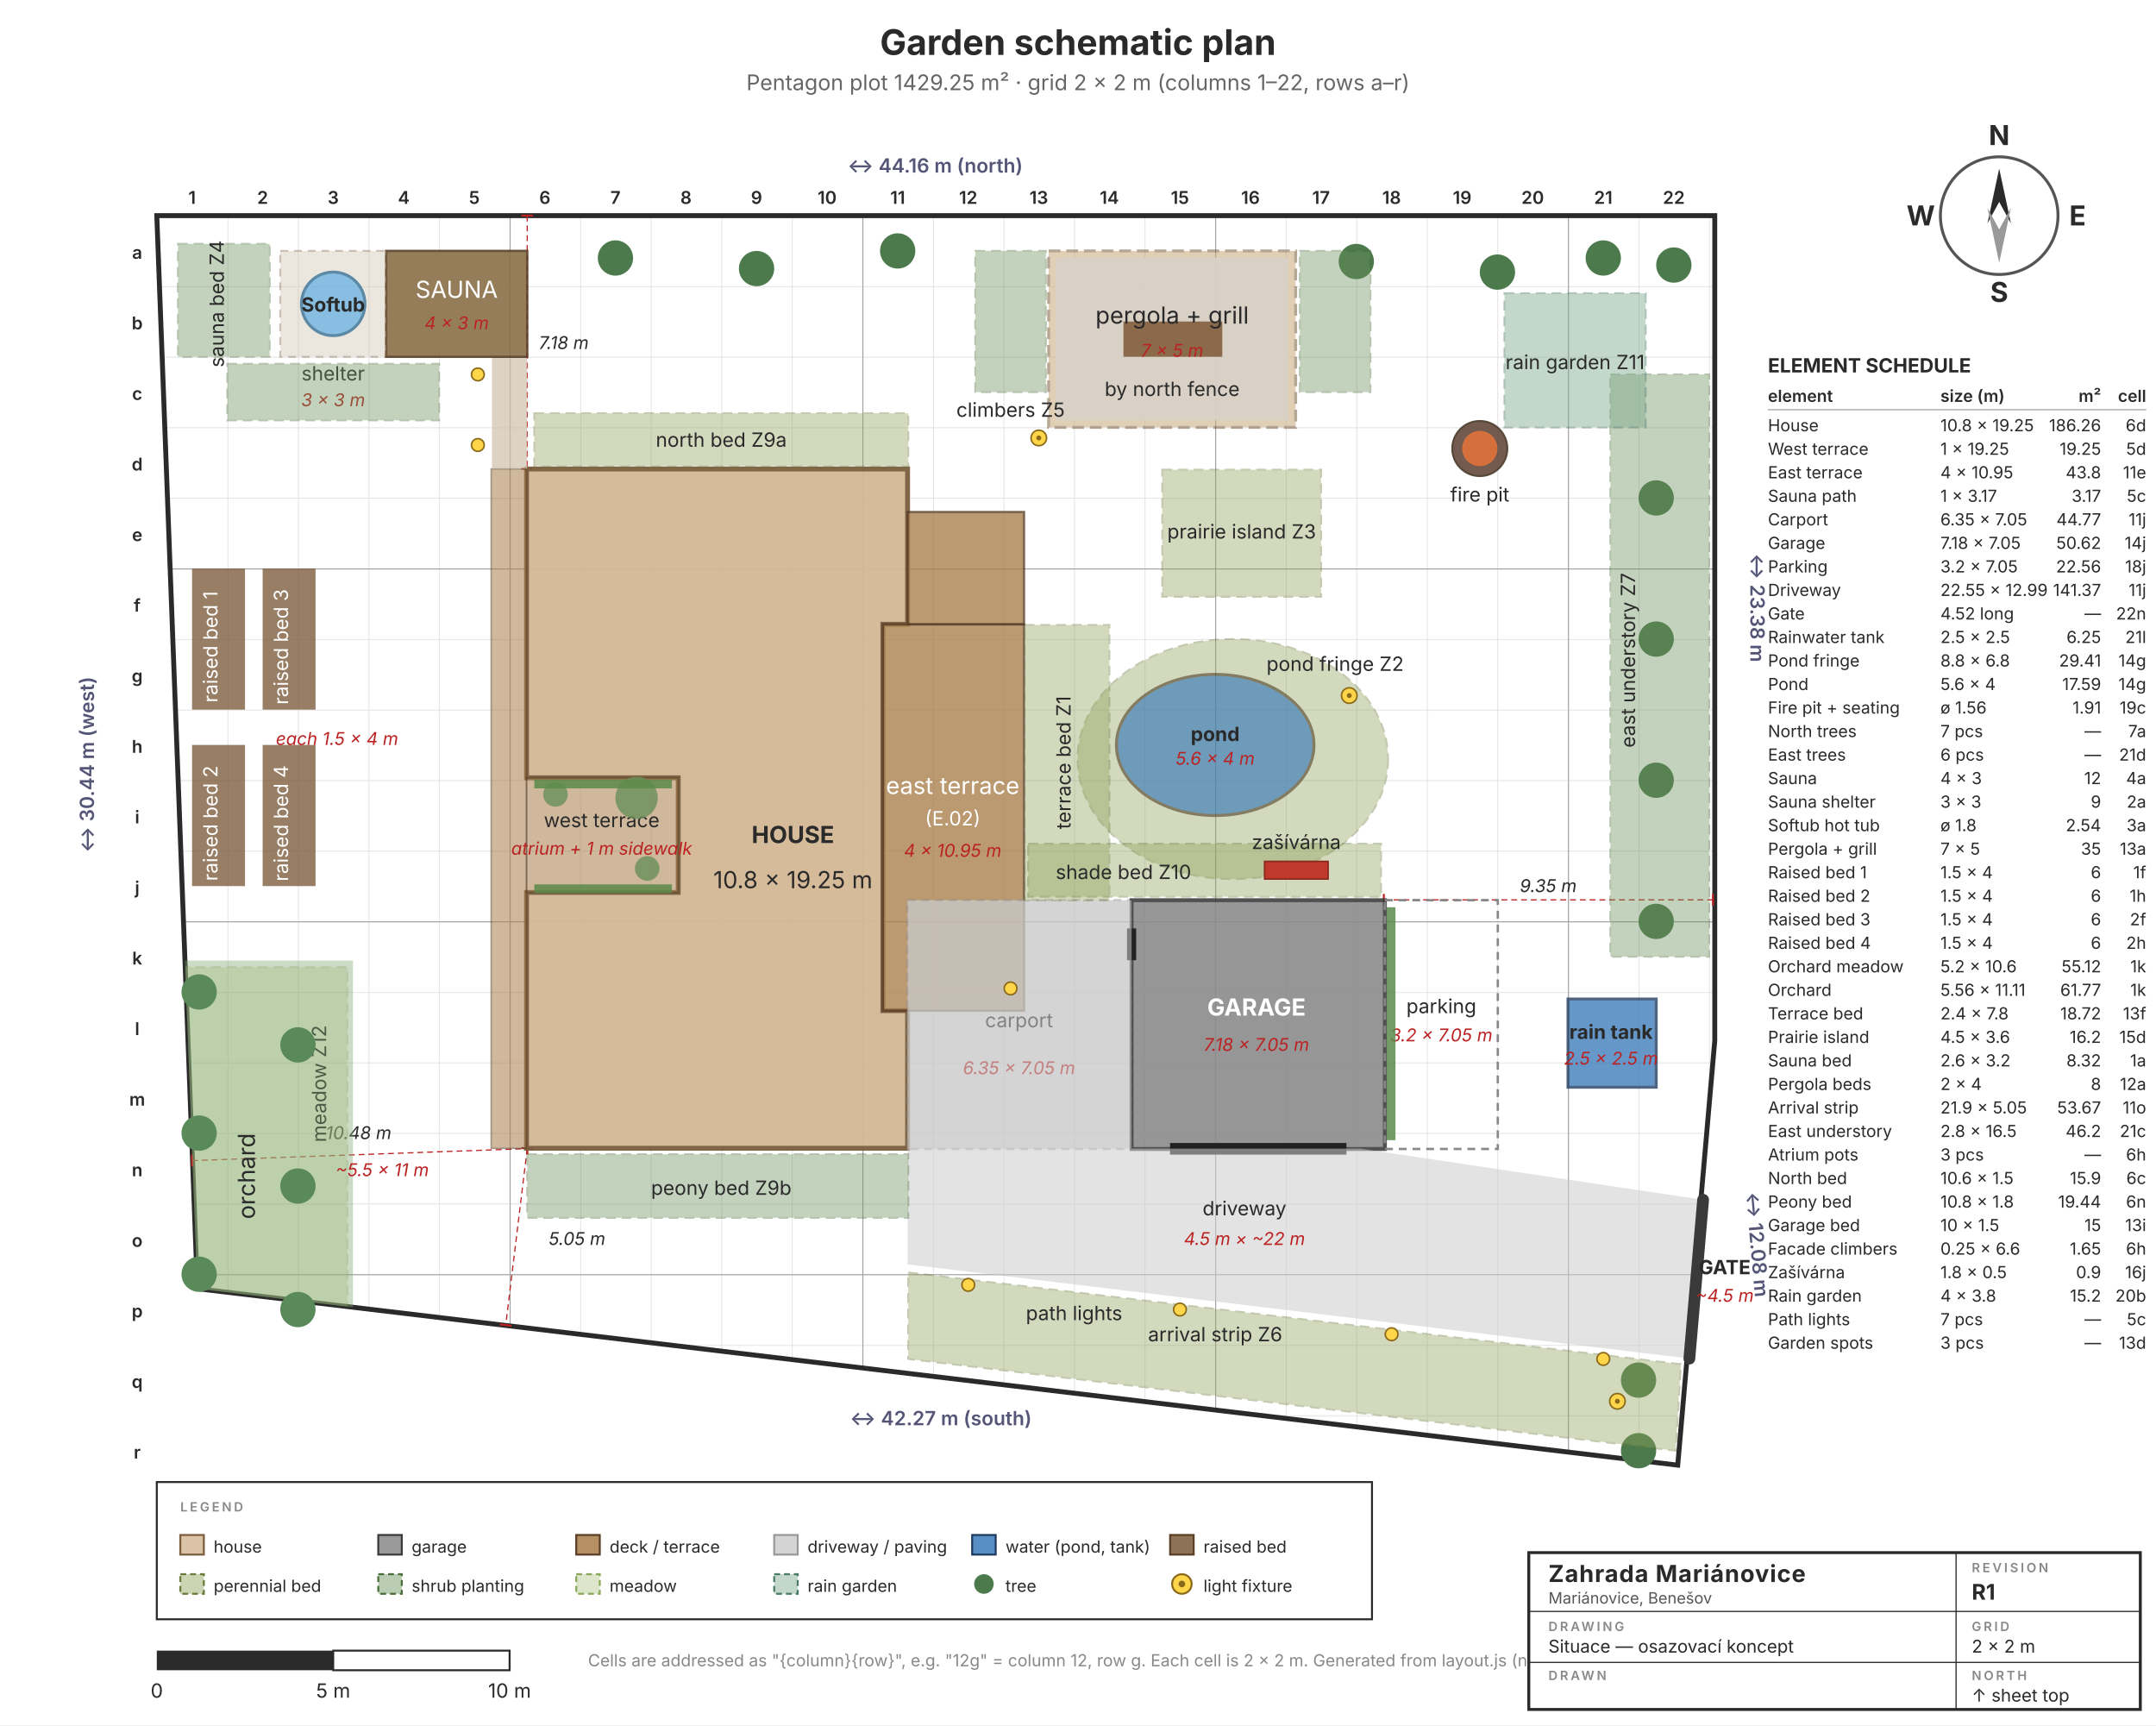
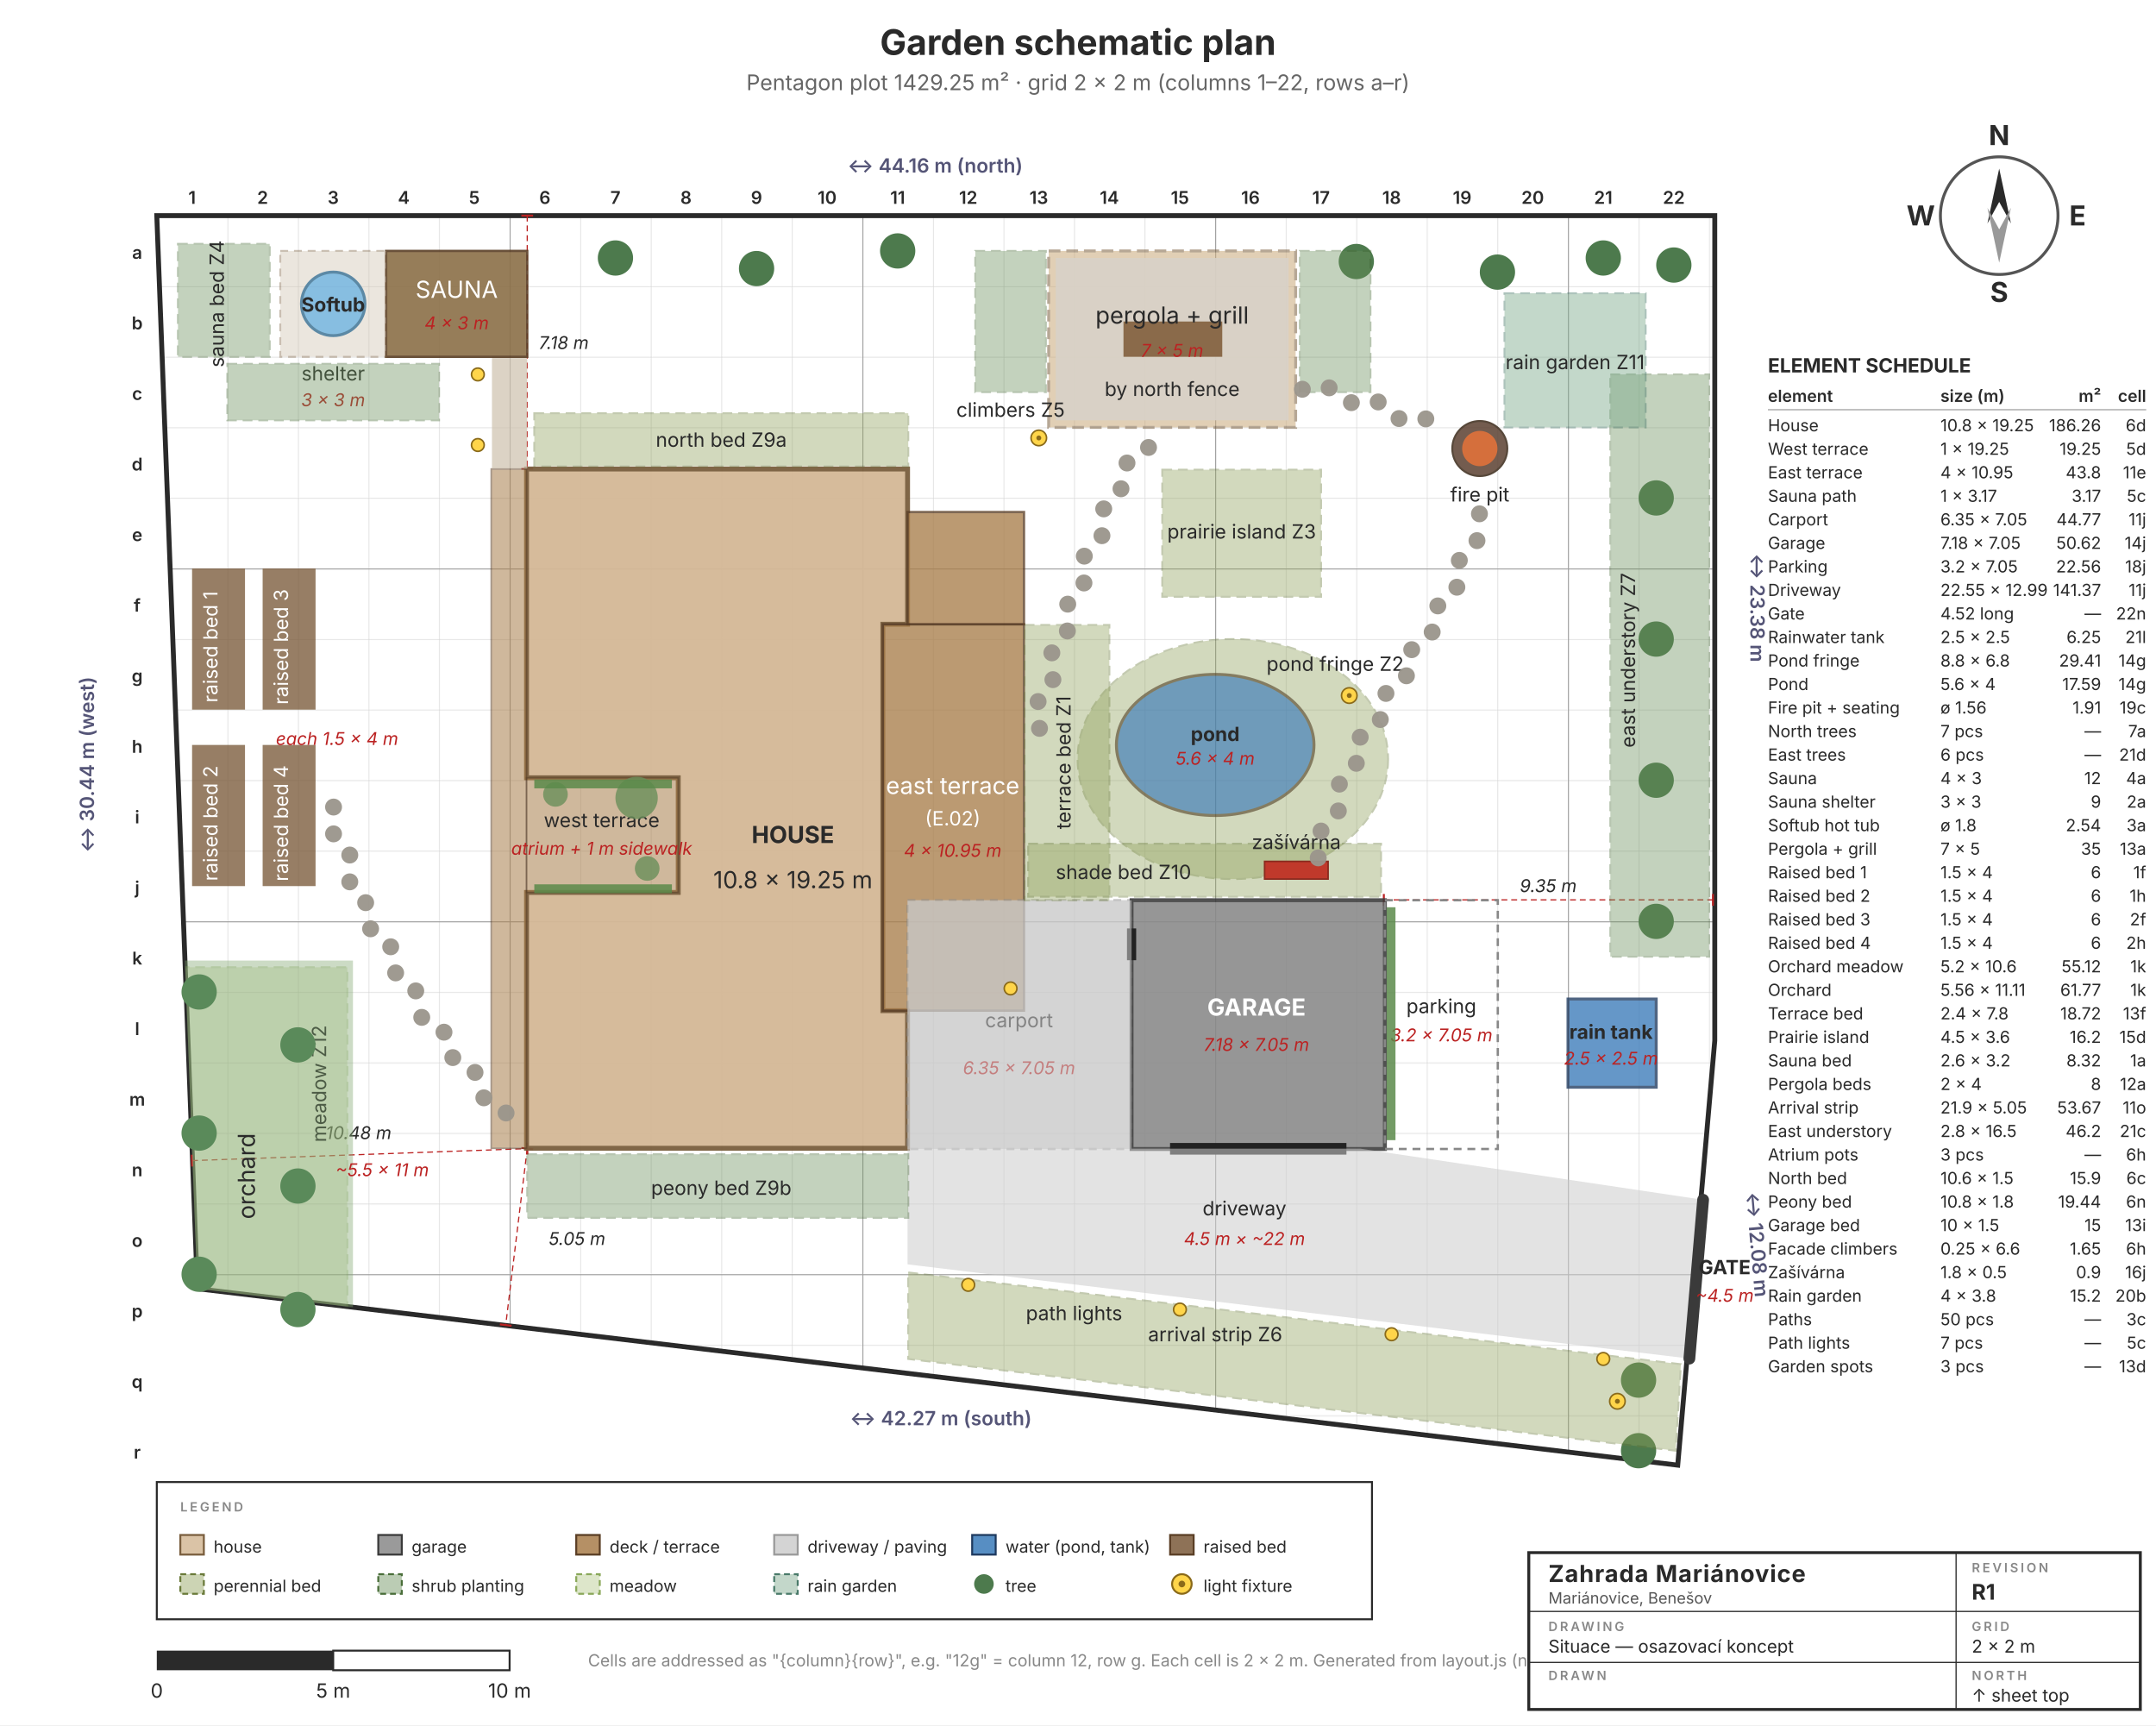
<svg xmlns="http://www.w3.org/2000/svg" viewBox="0 0 1100 880" font-family="-apple-system, BlinkMacSystemFont, sans-serif">
  <defs>
    <pattern id="cellgrid" width="36" height="36" patternUnits="userSpaceOnUse">
      <path d="M 36 0 L 0 0 0 36" fill="none" stroke="#d8d8d8" stroke-width="0.6" />
    </pattern>
    <pattern id="majorgrid" x="0" y="0" width="180" height="180" patternUnits="userSpaceOnUse">
      <rect width="180" height="180" fill="url(#cellgrid)" />
      <path d="M 180 0 L 0 0 0 180" fill="none" stroke="#a0a0a0" stroke-width="1" />
    </pattern>
    <clipPath id="plotShape">
      <polygon points="0,0 794.88,0 794.88,420.84 775.98,637.38 20.7,547.38" />
    </clipPath>
  </defs>
  <style>
    text { font-family: -apple-system, sans-serif; fill: #2a2a2a; }
    .title { font-size: 18px; font-weight: 700; text-anchor: middle; }
    .subtitle { font-size: 11px; fill: #666; text-anchor: middle; }
    .lbl { font-size: 12px; text-anchor: middle; }
    .lbl-w { font-size: 12px; text-anchor: middle; fill: white; }
    .lbl-sm { font-size: 10px; text-anchor: middle; }
    .lbl-sm-w { font-size: 10px; text-anchor: middle; fill: white; }
    .compass { font-size: 14px; font-weight: 700; text-anchor: middle; }
    .strana { font-size: 10px; fill: #557; font-weight: 600; text-anchor: middle; }
    .dim { font-size: 9px; fill: #b22; text-anchor: middle; font-style: italic; }
    .axis { font-size: 9px; fill: #555; text-anchor: middle; font-weight: 600; }
    .tb-proj { font-size: 12px; font-weight: 700; letter-spacing: 0.4px; }
    .tb-sub { font-size: 8px; fill: #555; }
    .tb-lbl { font-size: 6.5px; fill: #888; font-weight: 600; letter-spacing: 1.2px; }
    .tb-val { font-size: 9px; }
    .tb-rev { font-size: 11px; font-weight: 700; }
    .leg { font-size: 8.5px; }
    .note { font-size: 8.5px; fill: #888; }
  </style>
  <rect x="0" y="0" width="1100" height="880" fill="white" />
  <text x="550" y="28" class="title">Garden schematic plan</text>
  <text x="550" y="46" class="subtitle">Pentagon plot 1429.25 m² · grid 2 × 2 m (columns 1–22, rows a–r)</text>
  <g transform="translate(80, 110)">
    <g clip-path="url(#plotShape)">
      <rect x="-50" y="-10" width="900" height="700" fill="url(#majorgrid)" />
    </g>
    <polygon points="0,0 794.88,0 794.88,420.84 775.98,637.38 20.7,547.38" fill="none" stroke="#2a2a2a" stroke-width="2.5" />
    <g class="axis-labels" font-size="9" fill="#555" text-anchor="middle" font-weight="600">
      <text x="18" y="-6">1</text>
      <text x="54" y="-6">2</text>
      <text x="90" y="-6">3</text>
      <text x="126" y="-6">4</text>
      <text x="162" y="-6">5</text>
      <text x="198" y="-6">6</text>
      <text x="234" y="-6">7</text>
      <text x="270" y="-6">8</text>
      <text x="306" y="-6">9</text>
      <text x="342" y="-6">10</text>
      <text x="378" y="-6">11</text>
      <text x="414" y="-6">12</text>
      <text x="450" y="-6">13</text>
      <text x="486" y="-6">14</text>
      <text x="522" y="-6">15</text>
      <text x="558" y="-6">16</text>
      <text x="594" y="-6">17</text>
      <text x="630" y="-6">18</text>
      <text x="666" y="-6">19</text>
      <text x="702" y="-6">20</text>
      <text x="738" y="-6">21</text>
      <text x="774" y="-6">22</text>
    </g>
    <g class="axis-labels" font-size="9" fill="#555" text-anchor="middle" font-weight="600">
      <text x="-10" y="22">a</text>
      <text x="-10" y="58">b</text>
      <text x="-10" y="94">c</text>
      <text x="-10" y="130">d</text>
      <text x="-10" y="166">e</text>
      <text x="-10" y="202">f</text>
      <text x="-10" y="238">g</text>
      <text x="-10" y="274">h</text>
      <text x="-10" y="310">i</text>
      <text x="-10" y="346">j</text>
      <text x="-10" y="382">k</text>
      <text x="-10" y="418">l</text>
      <text x="-10" y="454">m</text>
      <text x="-10" y="490">n</text>
      <text x="-10" y="526">o</text>
      <text x="-10" y="562">p</text>
      <text x="-10" y="598">q</text>
      <text x="-10" y="634">r</text>
    </g>
    <text x="397.08" y="-21.96" class="strana">↔ 44.16 m (north)</text>
    <text x="813.06" y="199.98" class="strana" transform="rotate(90, 813.06, 199.98)">↔ 23.38 m</text>
    <text x="813.06" y="525.06" class="strana" transform="rotate(85, 813.06, 525.06)">↔ 12.08 m</text>
    <text x="399.96" y="617.04" class="strana">↔ 42.27 m (south)</text>
    <text x="-32.04" y="280.08" class="strana" transform="rotate(-90, -32.04, 280.08)">↔ 30.44 m (west)</text>
    <g stroke="#b22" stroke-width="0.6" fill="#b22">
      <line x1="189" y1="0" x2="189" y2="129.06" stroke-dasharray="3,2" />
      <line x1="186" y1="0" x2="192" y2="0" stroke-width="1" />
      <line x1="186" y1="129.06" x2="192" y2="129.06" stroke-width="1" />
      <text x="194.94" y="68.04" font-size="9" font-style="italic" stroke="none" text-anchor="start">7.18 m</text>
      <line x1="18" y1="482.04" x2="189" y2="475.92" stroke-dasharray="3,2" />
      <line x1="18.11" y1="485.04" x2="17.89" y2="479.04" stroke-width="1" />
      <line x1="189.11" y1="478.92" x2="188.89" y2="472.92" stroke-width="1" />
      <text x="102.96" y="471.06" font-size="9" font-style="italic" stroke="none" text-anchor="middle">10.48 m</text>
      <line x1="189" y1="475.92" x2="178.02" y2="565.92" stroke-dasharray="3,2" />
      <line x1="186.02" y1="475.56" x2="191.98" y2="476.28" stroke-width="1" />
      <line x1="175.04" y1="565.56" x2="181" y2="566.28" stroke-width="1" />
      <text x="199.98" y="525.06" font-size="9" font-style="italic" stroke="none" text-anchor="start">5.05 m</text>
      <line x1="626.04" y1="349.02" x2="793.98" y2="349.02" stroke-dasharray="3,2" />
      <line x1="626.04" y1="352.02" x2="626.04" y2="346.02" stroke-width="1" />
      <line x1="793.98" y1="352.02" x2="793.98" y2="346.02" stroke-width="1" />
      <text x="709.92" y="345.06" font-size="9" font-style="italic" stroke="none" text-anchor="middle">9.35 m</text>
    </g>
    <g class="el" data-id="house">
      <polygon points="188.64,129.24 383.04,129.24 383.04,208.44 370.44,208.44 370.44,405.54 383.04,405.54 383.04,475.74 188.64,475.74 188.64,345.24 266.04,345.24 266.04,286.74 188.64,286.74" fill="#d4b896" opacity="0.95" stroke="#7a5e3e" stroke-width="2.5" />
      <text x="324.54" y="320.04" class="lbl" font-size="20" font-weight="700">HOUSE</text>
      <text x="324.54" y="343.08" class="lbl">10.8 × 19.25 m</text>
    </g>
    <g class="el" data-id="westTerrace">
      <rect x="170.64" y="129.24" width="18" height="346.5" fill="#a87d4a" opacity="0.55" stroke="#5a3e25" stroke-width="0.8" />
      <rect x="188.64" y="286.74" width="77.4" height="58.5" fill="#a87d4a" opacity="0.55" stroke="#5a3e25" stroke-width="0.8" />
      <text x="226.98" y="311.94" class="lbl-sm">west terrace</text>
      <text x="226.98" y="325.98" class="dim">atrium + 1 m sidewalk</text>
    </g>
    <g class="el" data-id="eastTerrace">
      <rect x="370.44" y="208.44" width="72" height="197.1" fill="#a87d4a" opacity="0.78" stroke="#5a3e25" stroke-width="1.2" />
      <rect x="383.04" y="151.2" width="59.4" height="57.24" fill="#a87d4a" opacity="0.78" stroke="#5a3e25" stroke-width="1.2" />
      <text x="406.08" y="295.02" class="lbl-w">east terrace</text>
      <text x="406.08" y="311.04" class="lbl-sm-w">(E.02)</text>
      <text x="406.08" y="327.06" class="dim" fill="#fff">4 × 10.95 m</text>
    </g>
    <g class="el" data-id="saunaPath">
      <rect x="171" y="72" width="18" height="57.06" fill="#cdc1ad" opacity="0.7" />
    </g>
    <g class="el" data-id="carport">
      <rect x="383.04" y="349.2" width="114.3" height="126.9" fill="#bdbdbd" opacity="0.5" stroke="#888" stroke-width="1.2" stroke-dasharray="4,3" />
      <text x="439.92" y="414" class="lbl-sm">carport</text>
      <text x="439.92" y="437.94" class="dim">6.35 × 7.05 m</text>
    </g>
    <g class="el" data-id="garage">
      <rect x="497.34" y="349.2" width="129.24" height="126.9" fill="#888" opacity="0.88" stroke="#3a3a3a" stroke-width="2" />
      <rect x="516.96" y="473.04" width="90" height="5.94" fill="#222" />
      <rect x="495" y="363.6" width="4.68" height="16.2" fill="#222" />
      <text x="561.06" y="408.06" class="lbl-w" font-size="14" font-weight="700">GARAGE</text>
      <text x="561.06" y="426.06" class="dim" fill="#fff">7.18 × 7.05 m</text>
    </g>
    <g class="el" data-id="parking">
      <rect x="626.58" y="349.2" width="57.6" height="126.9" fill="none" stroke="#888" stroke-width="1.2" stroke-dasharray="4,3" />
      <text x="655.38" y="406.8" class="lbl-sm" fill="#666">parking</text>
      <text x="655.38" y="421.2" class="dim">3.2 × 7.05 m</text>
    </g>
    <g class="el" data-id="driveway">
      <polygon points="383.04,349.2 497.34,349.2 497.34,475.92 613.98,475.92 788.94,502.02 781.92,583.02 383.04,534.96" fill="#cccccc" opacity="0.55" />
      <text x="554.94" y="509.94" class="lbl-sm">driveway</text>
      <text x="554.94" y="525.06" class="dim">4.5 m × ~22 m</text>
    </g>
    <g class="el" data-id="gate">
      <line x1="788.94" y1="502.02" x2="781.92" y2="583.02" fill="none" stroke="#3a3a3a" stroke-width="6" stroke-linecap="round" />
      <text x="799.92" y="540" class="lbl-sm" font-weight="700" text-anchor="start">GATE</text>
      <text x="799.92" y="554.04" class="dim" text-anchor="start">~4.5 m</text>
    </g>
    <g class="el" data-id="rainTank">
      <rect x="720" y="399.6" width="45" height="45" fill="#3a7ab8" opacity="0.78" stroke="#1f3a5f" stroke-width="1.5" />
      <text x="741.96" y="419.94" class="lbl-sm" fill="#fff" font-weight="700">rain tank</text>
      <text x="741.96" y="433.08" class="dim" fill="#fff">2.5 × 2.5 m</text>
    </g>
    <g class="el" data-id="pondFringe">
      <ellipse cx="549" cy="277.2" rx="79.2" ry="61.2" fill="#8fa05a" opacity="0.4" stroke="#6a7a3a" stroke-width="1" stroke-dasharray="5,3" />
      <text x="601.2" y="232.2" class="lbl-sm" fill="#3a5a28">pond fringe Z2</text>
    </g>
    <g class="el" data-id="pond">
      <ellipse cx="540" cy="270" rx="50.4" ry="36" fill="#3a7ab8" opacity="0.65" stroke="#5a4a30" stroke-width="1.5" />
      <text x="540" y="268.02" class="lbl-sm" fill="#fff" font-weight="700">pond</text>
      <text x="540" y="280.08" class="dim" fill="#fff">5.6 × 4 m</text>
    </g>
    <g class="el" data-id="firePit">
      <circle cx="675" cy="118.8" r="14.04" fill="#5a4030" opacity="0.85" stroke="#3a2818" stroke-width="1" />
      <circle cx="675" cy="118.8" r="9" fill="#ff7733" opacity="0.7" />
      <text x="675" y="145.8" class="lbl-sm" fill="#5a4828">fire pit</text>
    </g>
    <g class="el" data-id="northTrees">
      <circle cx="234" cy="21.6" r="9" fill="#4d7a4d" />
      <circle cx="306" cy="27" r="9" fill="#4d7a4d" />
      <circle cx="378" cy="18" r="9" fill="#4d7a4d" />
      <circle cx="612" cy="23.4" r="9" fill="#4d7a4d" />
      <circle cx="684" cy="28.8" r="9" fill="#4d7a4d" />
      <circle cx="738" cy="21.6" r="9" fill="#4d7a4d" />
      <circle cx="774" cy="25.2" r="9" fill="#4d7a4d" />
    </g>
    <g class="el" data-id="eastTrees">
      <circle cx="765" cy="144" r="9" fill="#4d7a4d" />
      <circle cx="765" cy="216" r="9" fill="#4d7a4d" />
      <circle cx="765" cy="288" r="9" fill="#4d7a4d" />
      <circle cx="765" cy="360" r="9" fill="#4d7a4d" />
      <circle cx="756" cy="594" r="9" fill="#4d7a4d" />
      <circle cx="756" cy="630" r="9" fill="#4d7a4d" />
    </g>
    <g class="el" data-id="sauna">
      <rect x="117" y="18" width="72" height="54" fill="#8b6f47" opacity="0.9" stroke="#5a3e25" stroke-width="1.2" />
      <text x="153" y="41.94" class="lbl-w">SAUNA</text>
      <text x="153" y="57.96" class="dim" fill="#fff">4 × 3 m</text>
    </g>
    <g class="el" data-id="saunaShelter">
      <rect x="63" y="18" width="54" height="54" fill="#cdc1ad" opacity="0.4" stroke="#7a5e3e" stroke-width="1" stroke-dasharray="4,3" />
      <text x="90" y="84.06" class="lbl-sm" fill="#5a4828">shelter</text>
      <text x="90" y="97.2" class="dim">3 × 3 m</text>
    </g>
    <g class="el" data-id="softub">
      <circle cx="90" cy="45" r="16.2" fill="#5dade2" opacity="0.7" stroke="#1f618d" stroke-width="1.5" />
      <text x="90" y="48.96" class="lbl-sm" fill="#1f3a5f" font-weight="700">Softub</text>
    </g>
    <g class="el" data-id="pergola">
      <rect x="455.04" y="18" width="126" height="90" fill="#c8a878" opacity="0.55" stroke="#7a5e3e" stroke-width="1.5" stroke-dasharray="6,3" />
      <rect x="458.64" y="21.6" width="118.8" height="82.8" fill="#d8d2c8" opacity="0.9" />
      <rect x="493.2" y="54" width="50.4" height="18" fill="#8a6a4a" />
      <text x="518.04" y="55.08" class="lbl">pergola + grill</text>
      <text x="518.04" y="72" class="dim">7 × 5 m</text>
      <text x="518.04" y="91.98" class="lbl-sm" fill="#5a4828">by north fence</text>
    </g>
    <g class="el" data-id="raisedBed1">
      <rect x="18" y="180" width="27" height="72" fill="#7a5a3a" opacity="0.78" />
      <text x="30.96" y="219.96" class="lbl-sm-w" transform="rotate(-90, 30.96, 219.96)">raised bed 1</text>
    </g>
    <g class="el" data-id="raisedBed2">
      <rect x="18" y="270" width="27" height="72" fill="#7a5a3a" opacity="0.78" />
      <text x="30.96" y="309.96" class="lbl-sm-w" transform="rotate(-90, 30.96, 309.96)">raised bed 2</text>
    </g>
    <g class="el" data-id="raisedBed3">
      <rect x="54" y="180" width="27" height="72" fill="#7a5a3a" opacity="0.78" />
      <text x="66.96" y="219.96" class="lbl-sm-w" transform="rotate(-90, 66.96, 219.96)">raised bed 3</text>
    </g>
    <g class="el" data-id="raisedBed4">
      <rect x="54" y="270" width="27" height="72" fill="#7a5a3a" opacity="0.78" />
      <text x="66.96" y="309.96" class="lbl-sm-w" transform="rotate(-90, 66.96, 309.96)">raised bed 4</text>
      <text x="91.98" y="270" class="dim" text-anchor="start">each 1.5 × 4 m</text>
    </g>
    <g class="el" data-id="orchardMeadow">
      <g clip-path="url(#plotShape)">
        <rect x="3.6" y="383.4" width="93.6" height="190.8" fill="#b5c98a" opacity="0.35" stroke="#8aa85a" stroke-width="1" stroke-dasharray="5,3" />
      </g>
      <text x="86.4" y="442.8" class="lbl-sm" fill="#3a5a28" transform="rotate(-90, 86.4, 442.8)">meadow Z12</text>
    </g>
    <g class="el" data-id="orchard">
      <g clip-path="url(#plotShape)">
        <rect x="0" y="379.98" width="100.08" height="199.98" fill="#7fa66f" opacity="0.4" />
      </g>
      <circle cx="21.6" cy="396" r="9" fill="#5a8a5a" />
      <circle cx="72" cy="423" r="9" fill="#5a8a5a" />
      <circle cx="21.6" cy="468" r="9" fill="#5a8a5a" />
      <circle cx="72" cy="495" r="9" fill="#5a8a5a" />
      <circle cx="21.6" cy="540" r="9" fill="#5a8a5a" />
      <circle cx="72" cy="558" r="9" fill="#5a8a5a" />
      <text x="50.04" y="489.96" class="lbl" transform="rotate(-90, 50.04, 489.96)">orchard</text>
      <text x="115.02" y="489.96" class="dim" text-anchor="start">~5.5 × 11 m</text>
    </g>
    <g class="el" data-id="bedTerrace">
      <rect x="442.8" y="208.8" width="43.2" height="140.4" fill="#8fa05a" opacity="0.4" stroke="#6a7a3a" stroke-width="1" stroke-dasharray="5,3" />
      <text x="466.2" y="279" class="lbl-sm" fill="#3a5a28" transform="rotate(-90, 466.2, 279)">terrace bed Z1</text>
    </g>
    <g class="el" data-id="prairieIsland">
      <rect x="513" y="129.6" width="81" height="64.8" fill="#8fa05a" opacity="0.4" stroke="#6a7a3a" stroke-width="1" stroke-dasharray="5,3" />
      <text x="553.5" y="164.7" class="lbl-sm" fill="#3a5a28">prairie island Z3</text>
    </g>
    <g class="el" data-id="saunaBed">
      <rect x="10.8" y="14.4" width="46.8" height="57.6" fill="#6a8e5a" opacity="0.4" stroke="#4a6e3a" stroke-width="1" stroke-dasharray="5,3" />
      <rect x="36" y="75.6" width="108" height="28.8" fill="#6a8e5a" opacity="0.4" stroke="#4a6e3a" stroke-width="1" stroke-dasharray="5,3" />
      <text x="34.2" y="45" class="lbl-sm" fill="#3a5a28" transform="rotate(-90, 34.2, 45)">sauna bed Z4</text>
    </g>
    <g class="el" data-id="pergolaBeds">
      <rect x="417.6" y="18" width="36" height="72" fill="#6a8e5a" opacity="0.4" stroke="#4a6e3a" stroke-width="1" stroke-dasharray="5,3" />
      <rect x="583.2" y="18" width="36" height="72" fill="#6a8e5a" opacity="0.4" stroke="#4a6e3a" stroke-width="1" stroke-dasharray="5,3" />
      <text x="435.6" y="102.6" class="lbl-sm" fill="#3a5a28">climbers Z5</text>
    </g>
    <g class="el" data-id="arrivalStrip">
      <polygon points="383.4,539.1 777.6,585.9 774.9,630 383.4,583.2" fill="#8fa05a" opacity="0.4" stroke="#6a7a3a" stroke-width="1" stroke-dasharray="5,3" />
      <text x="540" y="574.2" class="lbl-sm" fill="#3a5a28">arrival strip Z6</text>
    </g>
    <g class="el" data-id="eastUnderstory">
      <rect x="741.6" y="81" width="50.4" height="297" fill="#6a8e5a" opacity="0.4" stroke="#4a6e3a" stroke-width="1" stroke-dasharray="5,3" />
      <text x="754.2" y="226.8" class="lbl-sm" fill="#3a5a28" transform="rotate(-90, 754.2, 226.8)">east understory Z7</text>
    </g>
    <g class="el" data-id="atriumPots">
      <circle cx="203.4" cy="295.2" r="6.3" fill="#6a8e5a" opacity="0.8" />
      <circle cx="244.8" cy="297" r="10.8" fill="#6a8e5a" opacity="0.8" />
      <circle cx="250.2" cy="333" r="6.3" fill="#6a8e5a" opacity="0.8" />
    </g>
    <g class="el" data-id="northFoundation">
      <rect x="192.6" y="100.8" width="190.8" height="27" fill="#8fa05a" opacity="0.4" stroke="#6a7a3a" stroke-width="1" stroke-dasharray="5,3" />
      <text x="288" y="117.9" class="lbl-sm" fill="#3a5a28">north bed Z9a</text>
    </g>
    <g class="el" data-id="southFoundation">
      <rect x="189" y="478.8" width="194.4" height="32.4" fill="#6a8e5a" opacity="0.4" stroke="#4a6e3a" stroke-width="1" stroke-dasharray="5,3" />
      <text x="288" y="499.5" class="lbl-sm" fill="#3a5a28">peony bed Z9b</text>
    </g>
    <g class="el" data-id="garageFaceBed">
      <rect x="444.6" y="320.4" width="180" height="27" fill="#8fa05a" opacity="0.4" stroke="#6a7a3a" stroke-width="1" stroke-dasharray="5,3" />
      <text x="493.2" y="338.4" class="lbl-sm" fill="#3a5a28">shade bed Z10</text>
    </g>
    <g class="el" data-id="facadeClimbers">
      <rect x="627.48" y="352.8" width="4.5" height="118.8" fill="#5a8a4a" opacity="0.85" />
      <rect x="192.6" y="287.64" width="70.2" height="4.5" fill="#5a8a4a" opacity="0.85" />
      <rect x="192.6" y="341.1" width="70.2" height="4.5" fill="#5a8a4a" opacity="0.85" />
    </g>
    <g class="el" data-id="zasivarna">
      <rect x="565.2" y="329.4" width="32.4" height="9" fill="#c0392b" stroke="#8a2a1e" stroke-width="0.8" />
      <text x="581.4" y="323.1" class="lbl-sm" fill="#8a2a1e">zašívárna</text>
    </g>
    <g class="el" data-id="rainGarden">
      <rect x="687.6" y="39.6" width="72" height="68.4" fill="#7aa88a" opacity="0.45" stroke="#4a7a6a" stroke-width="1" stroke-dasharray="5,3" />
      <text x="723.6" y="78.3" class="lbl-sm" fill="#3a5a28">rain garden Z11</text>
+     </g>
+     <g class="el" data-id="steppingPaths">
+       <circle cx="178.2" cy="457.74" r="4.32" fill="#9a958c" opacity="0.95" />
+       <circle cx="166.86" cy="450" r="4.32" fill="#9a958c" opacity="0.95" />
+       <circle cx="162.36" cy="437.04" r="4.32" fill="#9a958c" opacity="0.95" />
+       <circle cx="151.02" cy="429.48" r="4.32" fill="#9a958c" opacity="0.95" />
+       <circle cx="146.52" cy="416.52" r="4.32" fill="#9a958c" opacity="0.95" />
+       <circle cx="135.18" cy="408.96" r="4.32" fill="#9a958c" opacity="0.95" />
+       <circle cx="132.12" cy="395.46" r="4.32" fill="#9a958c" opacity="0.95" />
+       <circle cx="121.86" cy="386.28" r="4.32" fill="#9a958c" opacity="0.95" />
+       <circle cx="119.34" cy="372.96" r="4.32" fill="#9a958c" opacity="0.95" />
+       <circle cx="109.08" cy="363.78" r="4.32" fill="#9a958c" opacity="0.95" />
+       <circle cx="106.56" cy="350.46" r="4.32" fill="#9a958c" opacity="0.95" />
+       <circle cx="98.46" cy="339.84" r="4.32" fill="#9a958c" opacity="0.95" />
+       <circle cx="98.46" cy="326.16" r="4.32" fill="#9a958c" opacity="0.95" />
+       <circle cx="90.18" cy="315.36" r="4.32" fill="#9a958c" opacity="0.95" />
+       <circle cx="90.18" cy="301.68" r="4.32" fill="#9a958c" opacity="0.95" />
+       <circle cx="450.36" cy="261.54" r="4.32" fill="#9a958c" opacity="0.95" />
+       <circle cx="449.64" cy="247.86" r="4.32" fill="#9a958c" opacity="0.95" />
+       <circle cx="457.2" cy="236.7" r="4.32" fill="#9a958c" opacity="0.95" />
+       <circle cx="456.66" cy="223.02" r="4.32" fill="#9a958c" opacity="0.95" />
+       <circle cx="464.58" cy="211.86" r="4.32" fill="#9a958c" opacity="0.95" />
+       <circle cx="464.76" cy="198.18" r="4.32" fill="#9a958c" opacity="0.95" />
+       <circle cx="473.04" cy="187.38" r="4.32" fill="#9a958c" opacity="0.95" />
+       <circle cx="473.22" cy="173.7" r="4.32" fill="#9a958c" opacity="0.95" />
+       <circle cx="482.22" cy="163.26" r="4.32" fill="#9a958c" opacity="0.95" />
+       <circle cx="483.12" cy="149.58" r="4.32" fill="#9a958c" opacity="0.95" />
+       <circle cx="491.94" cy="139.32" r="4.32" fill="#9a958c" opacity="0.95" />
+       <circle cx="495" cy="126.18" r="4.32" fill="#9a958c" opacity="0.95" />
+       <circle cx="505.98" cy="118.26" r="4.32" fill="#9a958c" opacity="0.95" />
+       <circle cx="584.46" cy="88.56" r="4.32" fill="#9a958c" opacity="0.95" />
+       <circle cx="598.14" cy="87.84" r="4.32" fill="#9a958c" opacity="0.95" />
+       <circle cx="609.48" cy="95.4" r="4.32" fill="#9a958c" opacity="0.95" />
+       <circle cx="623.16" cy="95.04" r="4.32" fill="#9a958c" opacity="0.95" />
+       <circle cx="633.78" cy="103.5" r="4.32" fill="#9a958c" opacity="0.95" />
+       <circle cx="647.46" cy="103.68" r="4.32" fill="#9a958c" opacity="0.95" />
+       <circle cx="674.82" cy="152.1" r="4.32" fill="#9a958c" opacity="0.95" />
+       <circle cx="673.56" cy="165.78" r="4.32" fill="#9a958c" opacity="0.95" />
+       <circle cx="664.56" cy="175.86" r="4.32" fill="#9a958c" opacity="0.95" />
+       <circle cx="663.3" cy="189.54" r="4.32" fill="#9a958c" opacity="0.95" />
+       <circle cx="653.58" cy="199.08" r="4.32" fill="#9a958c" opacity="0.95" />
+       <circle cx="650.7" cy="212.4" r="4.32" fill="#9a958c" opacity="0.95" />
+       <circle cx="640.26" cy="221.4" r="4.32" fill="#9a958c" opacity="0.95" />
+       <circle cx="637.56" cy="234.72" r="4.32" fill="#9a958c" opacity="0.95" />
+       <circle cx="627.12" cy="243.72" r="4.32" fill="#9a958c" opacity="0.95" />
+       <circle cx="624.24" cy="257.04" r="4.32" fill="#9a958c" opacity="0.95" />
+       <circle cx="613.98" cy="266.04" r="4.32" fill="#9a958c" opacity="0.95" />
+       <circle cx="612" cy="279.36" r="4.32" fill="#9a958c" opacity="0.95" />
+       <circle cx="603.36" cy="289.98" r="4.32" fill="#9a958c" opacity="0.95" />
+       <circle cx="602.82" cy="303.66" r="4.32" fill="#9a958c" opacity="0.95" />
+       <circle cx="594" cy="313.92" r="4.32" fill="#9a958c" opacity="0.95" />
+       <circle cx="592.56" cy="327.6" r="4.32" fill="#9a958c" opacity="0.95" />
    </g>
    <g class="el" data-id="pathLights">
      <circle cx="414" cy="545.4" r="3.24" fill="#ffd54a" stroke="#8a6a1a" stroke-width="0.8" />
      <circle cx="522" cy="558" r="3.24" fill="#ffd54a" stroke="#8a6a1a" stroke-width="0.8" />
      <circle cx="630" cy="570.6" r="3.24" fill="#ffd54a" stroke="#8a6a1a" stroke-width="0.8" />
      <circle cx="738" cy="583.2" r="3.24" fill="#ffd54a" stroke="#8a6a1a" stroke-width="0.8" />
      <circle cx="163.8" cy="81" r="3.24" fill="#ffd54a" stroke="#8a6a1a" stroke-width="0.8" />
      <circle cx="163.8" cy="117" r="3.24" fill="#ffd54a" stroke="#8a6a1a" stroke-width="0.8" />
      <circle cx="435.6" cy="394.2" r="3.24" fill="#ffd54a" stroke="#8a6a1a" stroke-width="0.8" />
      <text x="468" y="563.4" class="lbl-sm" fill="#8a6a1a">path lights</text>
    </g>
    <g class="el" data-id="gardenSpots">
      <circle cx="745.2" cy="604.8" r="3.96" fill="#ffd54a" stroke="#8a6a1a" stroke-width="0.8" />
      <circle cx="745.2" cy="604.8" r="1.26" fill="#8a6a1a" />
      <circle cx="608.4" cy="244.8" r="3.96" fill="#ffd54a" stroke="#8a6a1a" stroke-width="0.8" />
      <circle cx="608.4" cy="244.8" r="1.26" fill="#8a6a1a" />
      <circle cx="450" cy="113.4" r="3.96" fill="#ffd54a" stroke="#8a6a1a" stroke-width="0.8" />
      <circle cx="450" cy="113.4" r="1.26" fill="#8a6a1a" />
    </g>
  </g>
  <g transform="translate(1020, 110)">
    <circle cx="0" cy="0" r="30" fill="white" stroke="#555" stroke-width="1.5" />
    <path d="M 0 -24 L 6 4 L 0 -7 L -6 4 Z" fill="#2a2a2a" />
    <path d="M 0 7 L 6 -4 L 0 24 L -6 -4 Z" fill="#999" />
    <text x="0" y="-36" class="compass">N</text>
    <text x="0" y="44" class="compass">S</text>
    <text x="-40" y="5" class="compass">W</text>
    <text x="40" y="5" class="compass">E</text>
  </g>
  <g transform="translate(902, 190)" font-size="8.5" fill="#2a2a2a">
    <text x="0" y="0" font-weight="700" font-size="10">ELEMENT SCHEDULE</text>
    <text x="0" y="15" fill="#555" font-weight="600">element</text>
    <text x="88" y="15" fill="#555" font-weight="600">size (m)</text>
    <text x="170" y="15" fill="#555" font-weight="600" text-anchor="end">m²</text>
    <text x="193" y="15" fill="#555" font-weight="600" text-anchor="end">cell</text>
    <line x1="0" y1="19" x2="193" y2="19" stroke="#bbb" stroke-width="0.8" />
    <text x="0" y="30">House</text>
    <text x="88" y="30">10.8 × 19.25</text>
    <text x="170" y="30" text-anchor="end">186.26</text>
    <text x="193" y="30" text-anchor="end">6d</text>
    <text x="0" y="42">West terrace</text>
    <text x="88" y="42">1 × 19.25</text>
    <text x="170" y="42" text-anchor="end">19.25</text>
    <text x="193" y="42" text-anchor="end">5d</text>
    <text x="0" y="54">East terrace</text>
    <text x="88" y="54">4 × 10.95</text>
    <text x="170" y="54" text-anchor="end">43.8</text>
    <text x="193" y="54" text-anchor="end">11e</text>
    <text x="0" y="66">Sauna path</text>
    <text x="88" y="66">1 × 3.17</text>
    <text x="170" y="66" text-anchor="end">3.17</text>
    <text x="193" y="66" text-anchor="end">5c</text>
    <text x="0" y="78">Carport</text>
    <text x="88" y="78">6.35 × 7.05</text>
    <text x="170" y="78" text-anchor="end">44.77</text>
    <text x="193" y="78" text-anchor="end">11j</text>
    <text x="0" y="90">Garage</text>
    <text x="88" y="90">7.18 × 7.05</text>
    <text x="170" y="90" text-anchor="end">50.62</text>
    <text x="193" y="90" text-anchor="end">14j</text>
    <text x="0" y="102">Parking</text>
    <text x="88" y="102">3.2 × 7.05</text>
    <text x="170" y="102" text-anchor="end">22.56</text>
    <text x="193" y="102" text-anchor="end">18j</text>
    <text x="0" y="114">Driveway</text>
    <text x="88" y="114">22.55 × 12.99</text>
    <text x="170" y="114" text-anchor="end">141.37</text>
    <text x="193" y="114" text-anchor="end">11j</text>
    <text x="0" y="126">Gate</text>
    <text x="88" y="126">4.52 long</text>
    <text x="170" y="126" text-anchor="end">—</text>
    <text x="193" y="126" text-anchor="end">22n</text>
    <text x="0" y="138">Rainwater tank</text>
    <text x="88" y="138">2.5 × 2.5</text>
    <text x="170" y="138" text-anchor="end">6.25</text>
    <text x="193" y="138" text-anchor="end">21l</text>
    <text x="0" y="150">Pond fringe</text>
    <text x="88" y="150">8.8 × 6.8</text>
    <text x="170" y="150" text-anchor="end">29.41</text>
    <text x="193" y="150" text-anchor="end">14g</text>
    <text x="0" y="162">Pond</text>
    <text x="88" y="162">5.6 × 4</text>
    <text x="170" y="162" text-anchor="end">17.59</text>
    <text x="193" y="162" text-anchor="end">14g</text>
    <text x="0" y="174">Fire pit + seating</text>
    <text x="88" y="174">ø 1.56</text>
    <text x="170" y="174" text-anchor="end">1.91</text>
    <text x="193" y="174" text-anchor="end">19c</text>
    <text x="0" y="186">North trees</text>
    <text x="88" y="186">7 pcs</text>
    <text x="170" y="186" text-anchor="end">—</text>
    <text x="193" y="186" text-anchor="end">7a</text>
    <text x="0" y="198">East trees</text>
    <text x="88" y="198">6 pcs</text>
    <text x="170" y="198" text-anchor="end">—</text>
    <text x="193" y="198" text-anchor="end">21d</text>
    <text x="0" y="210">Sauna</text>
    <text x="88" y="210">4 × 3</text>
    <text x="170" y="210" text-anchor="end">12</text>
    <text x="193" y="210" text-anchor="end">4a</text>
    <text x="0" y="222">Sauna shelter</text>
    <text x="88" y="222">3 × 3</text>
    <text x="170" y="222" text-anchor="end">9</text>
    <text x="193" y="222" text-anchor="end">2a</text>
    <text x="0" y="234">Softub hot tub</text>
    <text x="88" y="234">ø 1.8</text>
    <text x="170" y="234" text-anchor="end">2.54</text>
    <text x="193" y="234" text-anchor="end">3a</text>
    <text x="0" y="246">Pergola + grill</text>
    <text x="88" y="246">7 × 5</text>
    <text x="170" y="246" text-anchor="end">35</text>
    <text x="193" y="246" text-anchor="end">13a</text>
    <text x="0" y="258">Raised bed 1</text>
    <text x="88" y="258">1.5 × 4</text>
    <text x="170" y="258" text-anchor="end">6</text>
    <text x="193" y="258" text-anchor="end">1f</text>
    <text x="0" y="270">Raised bed 2</text>
    <text x="88" y="270">1.5 × 4</text>
    <text x="170" y="270" text-anchor="end">6</text>
    <text x="193" y="270" text-anchor="end">1h</text>
    <text x="0" y="282">Raised bed 3</text>
    <text x="88" y="282">1.5 × 4</text>
    <text x="170" y="282" text-anchor="end">6</text>
    <text x="193" y="282" text-anchor="end">2f</text>
    <text x="0" y="294">Raised bed 4</text>
    <text x="88" y="294">1.5 × 4</text>
    <text x="170" y="294" text-anchor="end">6</text>
    <text x="193" y="294" text-anchor="end">2h</text>
    <text x="0" y="306">Orchard meadow</text>
    <text x="88" y="306">5.2 × 10.6</text>
    <text x="170" y="306" text-anchor="end">55.12</text>
    <text x="193" y="306" text-anchor="end">1k</text>
    <text x="0" y="318">Orchard</text>
    <text x="88" y="318">5.56 × 11.11</text>
    <text x="170" y="318" text-anchor="end">61.77</text>
    <text x="193" y="318" text-anchor="end">1k</text>
    <text x="0" y="330">Terrace bed</text>
    <text x="88" y="330">2.4 × 7.8</text>
    <text x="170" y="330" text-anchor="end">18.72</text>
    <text x="193" y="330" text-anchor="end">13f</text>
    <text x="0" y="342">Prairie island</text>
    <text x="88" y="342">4.5 × 3.6</text>
    <text x="170" y="342" text-anchor="end">16.2</text>
    <text x="193" y="342" text-anchor="end">15d</text>
    <text x="0" y="354">Sauna bed</text>
    <text x="88" y="354">2.6 × 3.2</text>
    <text x="170" y="354" text-anchor="end">8.32</text>
    <text x="193" y="354" text-anchor="end">1a</text>
    <text x="0" y="366">Pergola beds</text>
    <text x="88" y="366">2 × 4</text>
    <text x="170" y="366" text-anchor="end">8</text>
    <text x="193" y="366" text-anchor="end">12a</text>
    <text x="0" y="378">Arrival strip</text>
    <text x="88" y="378">21.9 × 5.05</text>
    <text x="170" y="378" text-anchor="end">53.67</text>
    <text x="193" y="378" text-anchor="end">11o</text>
    <text x="0" y="390">East understory</text>
    <text x="88" y="390">2.8 × 16.5</text>
    <text x="170" y="390" text-anchor="end">46.2</text>
    <text x="193" y="390" text-anchor="end">21c</text>
    <text x="0" y="402">Atrium pots</text>
    <text x="88" y="402">3 pcs</text>
    <text x="170" y="402" text-anchor="end">—</text>
    <text x="193" y="402" text-anchor="end">6h</text>
    <text x="0" y="414">North bed</text>
    <text x="88" y="414">10.6 × 1.5</text>
    <text x="170" y="414" text-anchor="end">15.9</text>
    <text x="193" y="414" text-anchor="end">6c</text>
    <text x="0" y="426">Peony bed</text>
    <text x="88" y="426">10.8 × 1.8</text>
    <text x="170" y="426" text-anchor="end">19.44</text>
    <text x="193" y="426" text-anchor="end">6n</text>
    <text x="0" y="438">Garage bed</text>
    <text x="88" y="438">10 × 1.5</text>
    <text x="170" y="438" text-anchor="end">15</text>
    <text x="193" y="438" text-anchor="end">13i</text>
    <text x="0" y="450">Facade climbers</text>
    <text x="88" y="450">0.25 × 6.6</text>
    <text x="170" y="450" text-anchor="end">1.65</text>
    <text x="193" y="450" text-anchor="end">6h</text>
    <text x="0" y="462">Zašívárna</text>
    <text x="88" y="462">1.8 × 0.5</text>
    <text x="170" y="462" text-anchor="end">0.9</text>
    <text x="193" y="462" text-anchor="end">16j</text>
    <text x="0" y="474">Rain garden</text>
    <text x="88" y="474">4 × 3.8</text>
    <text x="170" y="474" text-anchor="end">15.2</text>
    <text x="193" y="474" text-anchor="end">20b</text>
-     <text x="0" y="486">Path lights</text>
-     <text x="88" y="486">7 pcs</text>
+     <text x="0" y="486">Paths</text>
+     <text x="88" y="486">50 pcs</text>
    <text x="170" y="486" text-anchor="end">—</text>
-     <text x="193" y="486" text-anchor="end">5c</text>
-     <text x="0" y="498">Garden spots</text>
-     <text x="88" y="498">3 pcs</text>
+     <text x="193" y="486" text-anchor="end">3c</text>
+     <text x="0" y="498">Path lights</text>
+     <text x="88" y="498">7 pcs</text>
    <text x="170" y="498" text-anchor="end">—</text>
-     <text x="193" y="498" text-anchor="end">13d</text>
+     <text x="193" y="498" text-anchor="end">5c</text>
+     <text x="0" y="510">Garden spots</text>
+     <text x="88" y="510">3 pcs</text>
+     <text x="170" y="510" text-anchor="end">—</text>
+     <text x="193" y="510" text-anchor="end">13d</text>
  </g>
  <g>
    <rect x="80" y="756" width="620" height="70" fill="white" stroke="#2a2a2a" stroke-width="1" />
    <text x="92" y="771" class="tb-lbl">LEGEND</text>
    <rect x="92" y="783" width="12" height="10" fill="#d4b896" fill-opacity="0.85" stroke="#7a5e3e" stroke-width="1" />
    <text x="109" y="792" class="leg">house</text>
    <rect x="193" y="783" width="12" height="10" fill="#888888" fill-opacity="0.85" stroke="#3a3a3a" stroke-width="1" />
    <text x="210" y="792" class="leg">garage</text>
    <rect x="294" y="783" width="12" height="10" fill="#a87d4a" fill-opacity="0.85" stroke="#5a3e25" stroke-width="1" />
    <text x="311" y="792" class="leg">deck / terrace</text>
    <rect x="395" y="783" width="12" height="10" fill="#cccccc" fill-opacity="0.85" stroke="#9a9a9a" stroke-width="1" />
    <text x="412" y="792" class="leg">driveway / paving</text>
    <rect x="496" y="783" width="12" height="10" fill="#3a7ab8" fill-opacity="0.85" stroke="#1f3a5f" stroke-width="1" />
    <text x="513" y="792" class="leg">water (pond, tank)</text>
    <rect x="597" y="783" width="12" height="10" fill="#7a5a3a" fill-opacity="0.85" stroke="#5a3e25" stroke-width="1" />
    <text x="614" y="792" class="leg">raised bed</text>
    <rect x="92" y="803" width="12" height="10" fill="#8fa05a" fill-opacity="0.45" stroke="#6a7a3a" stroke-width="1" stroke-dasharray="3,2" />
    <text x="109" y="812" class="leg">perennial bed</text>
    <rect x="193" y="803" width="12" height="10" fill="#6a8e5a" fill-opacity="0.45" stroke="#4a6e3a" stroke-width="1" stroke-dasharray="3,2" />
    <text x="210" y="812" class="leg">shrub planting</text>
    <rect x="294" y="803" width="12" height="10" fill="#b5c98a" fill-opacity="0.45" stroke="#8aa85a" stroke-width="1" stroke-dasharray="3,2" />
    <text x="311" y="812" class="leg">meadow</text>
    <rect x="395" y="803" width="12" height="10" fill="#7aa88a" fill-opacity="0.45" stroke="#4a7a6a" stroke-width="1" stroke-dasharray="3,2" />
    <text x="412" y="812" class="leg">rain garden</text>
    <circle cx="502" cy="808" r="5" fill="#4d7a4d" />
    <text x="513" y="812" class="leg">tree</text>
    <circle cx="603" cy="808" r="5" fill="#ffd54a" stroke="#8a6a1a" stroke-width="1" />
    <circle cx="603" cy="808" r="1.7" fill="#8a6a1a" />
    <text x="614" y="812" class="leg">light fixture</text>
  </g>
  <g transform="translate(80, 842)">
    <rect x="0" y="0" width="90" height="10" fill="#2a2a2a" />
    <rect x="90" y="0" width="90" height="10" fill="white" stroke="#2a2a2a" stroke-width="1" />
    <text x="0" y="24" class="lbl-sm" text-anchor="start">0</text>
    <text x="90" y="24" class="lbl-sm">5 m</text>
    <text x="180" y="24" class="lbl-sm">10 m</text>
  </g>
  <text x="300" y="850" class="note">Cells are addressed as "{column}{row}", e.g. "12g" = column 12, row g. Each cell is 2 × 2 m. Generated from layout.js (node generate-svg.js).</text>
  <g>
    <rect x="780" y="792" width="312" height="80" fill="white" stroke="#2a2a2a" stroke-width="1.5" />
    <line x1="780" y1="822" x2="1092" y2="822" stroke="#2a2a2a" stroke-width="0.6" />
    <line x1="780" y1="848" x2="1092" y2="848" stroke="#2a2a2a" stroke-width="0.6" />
    <line x1="998" y1="792" x2="998" y2="872" stroke="#2a2a2a" stroke-width="0.6" />
    <text x="790" y="807" class="tb-proj">Zahrada Mariánovice</text>
    <text x="790" y="818" class="tb-sub">Mariánovice, Benešov</text>
    <text x="1006" y="802" class="tb-lbl">REVISION</text>
    <text x="1006" y="816" class="tb-rev">R1</text>
    <text x="790" y="832" class="tb-lbl">DRAWING</text>
    <text x="790" y="843" class="tb-val">Situace — osazovací koncept</text>
    <text x="1006" y="832" class="tb-lbl">GRID</text>
    <text x="1006" y="843" class="tb-val">2 × 2 m</text>
    <text x="790" y="857" class="tb-lbl">DRAWN</text>
    <text x="790" y="868" class="tb-val" />
    <text x="1006" y="857" class="tb-lbl">NORTH</text>
    <text x="1006" y="868" class="tb-val">↑ sheet top</text>
  </g>
</svg>
